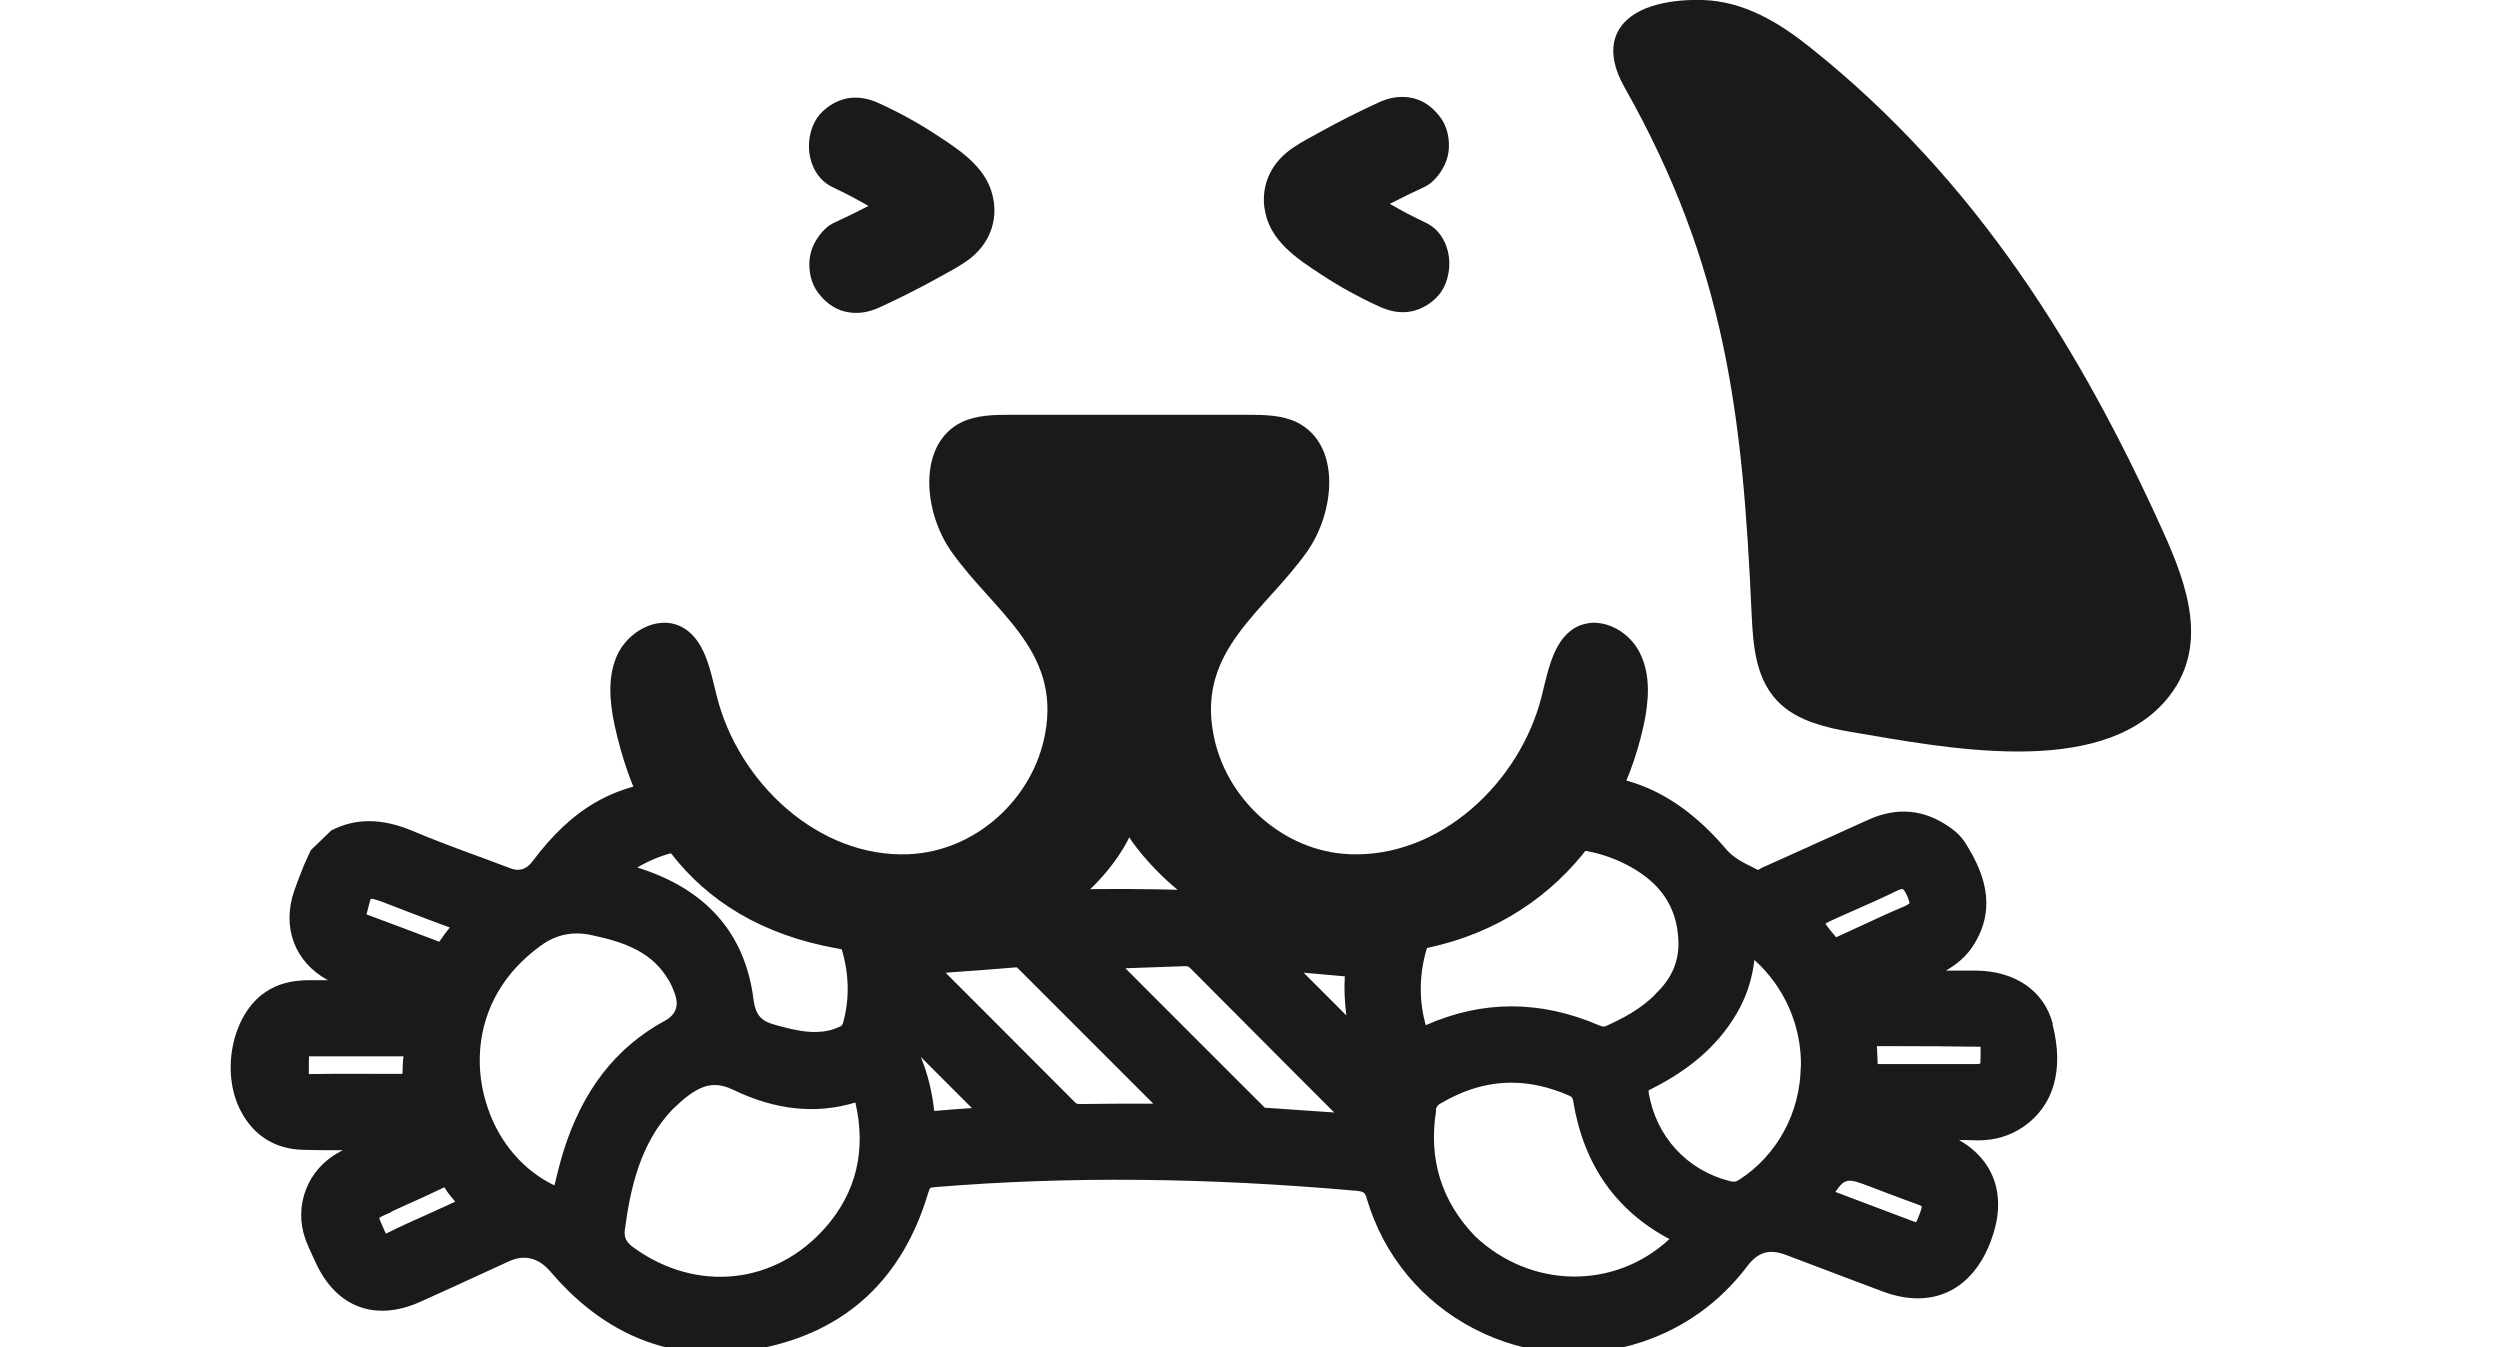
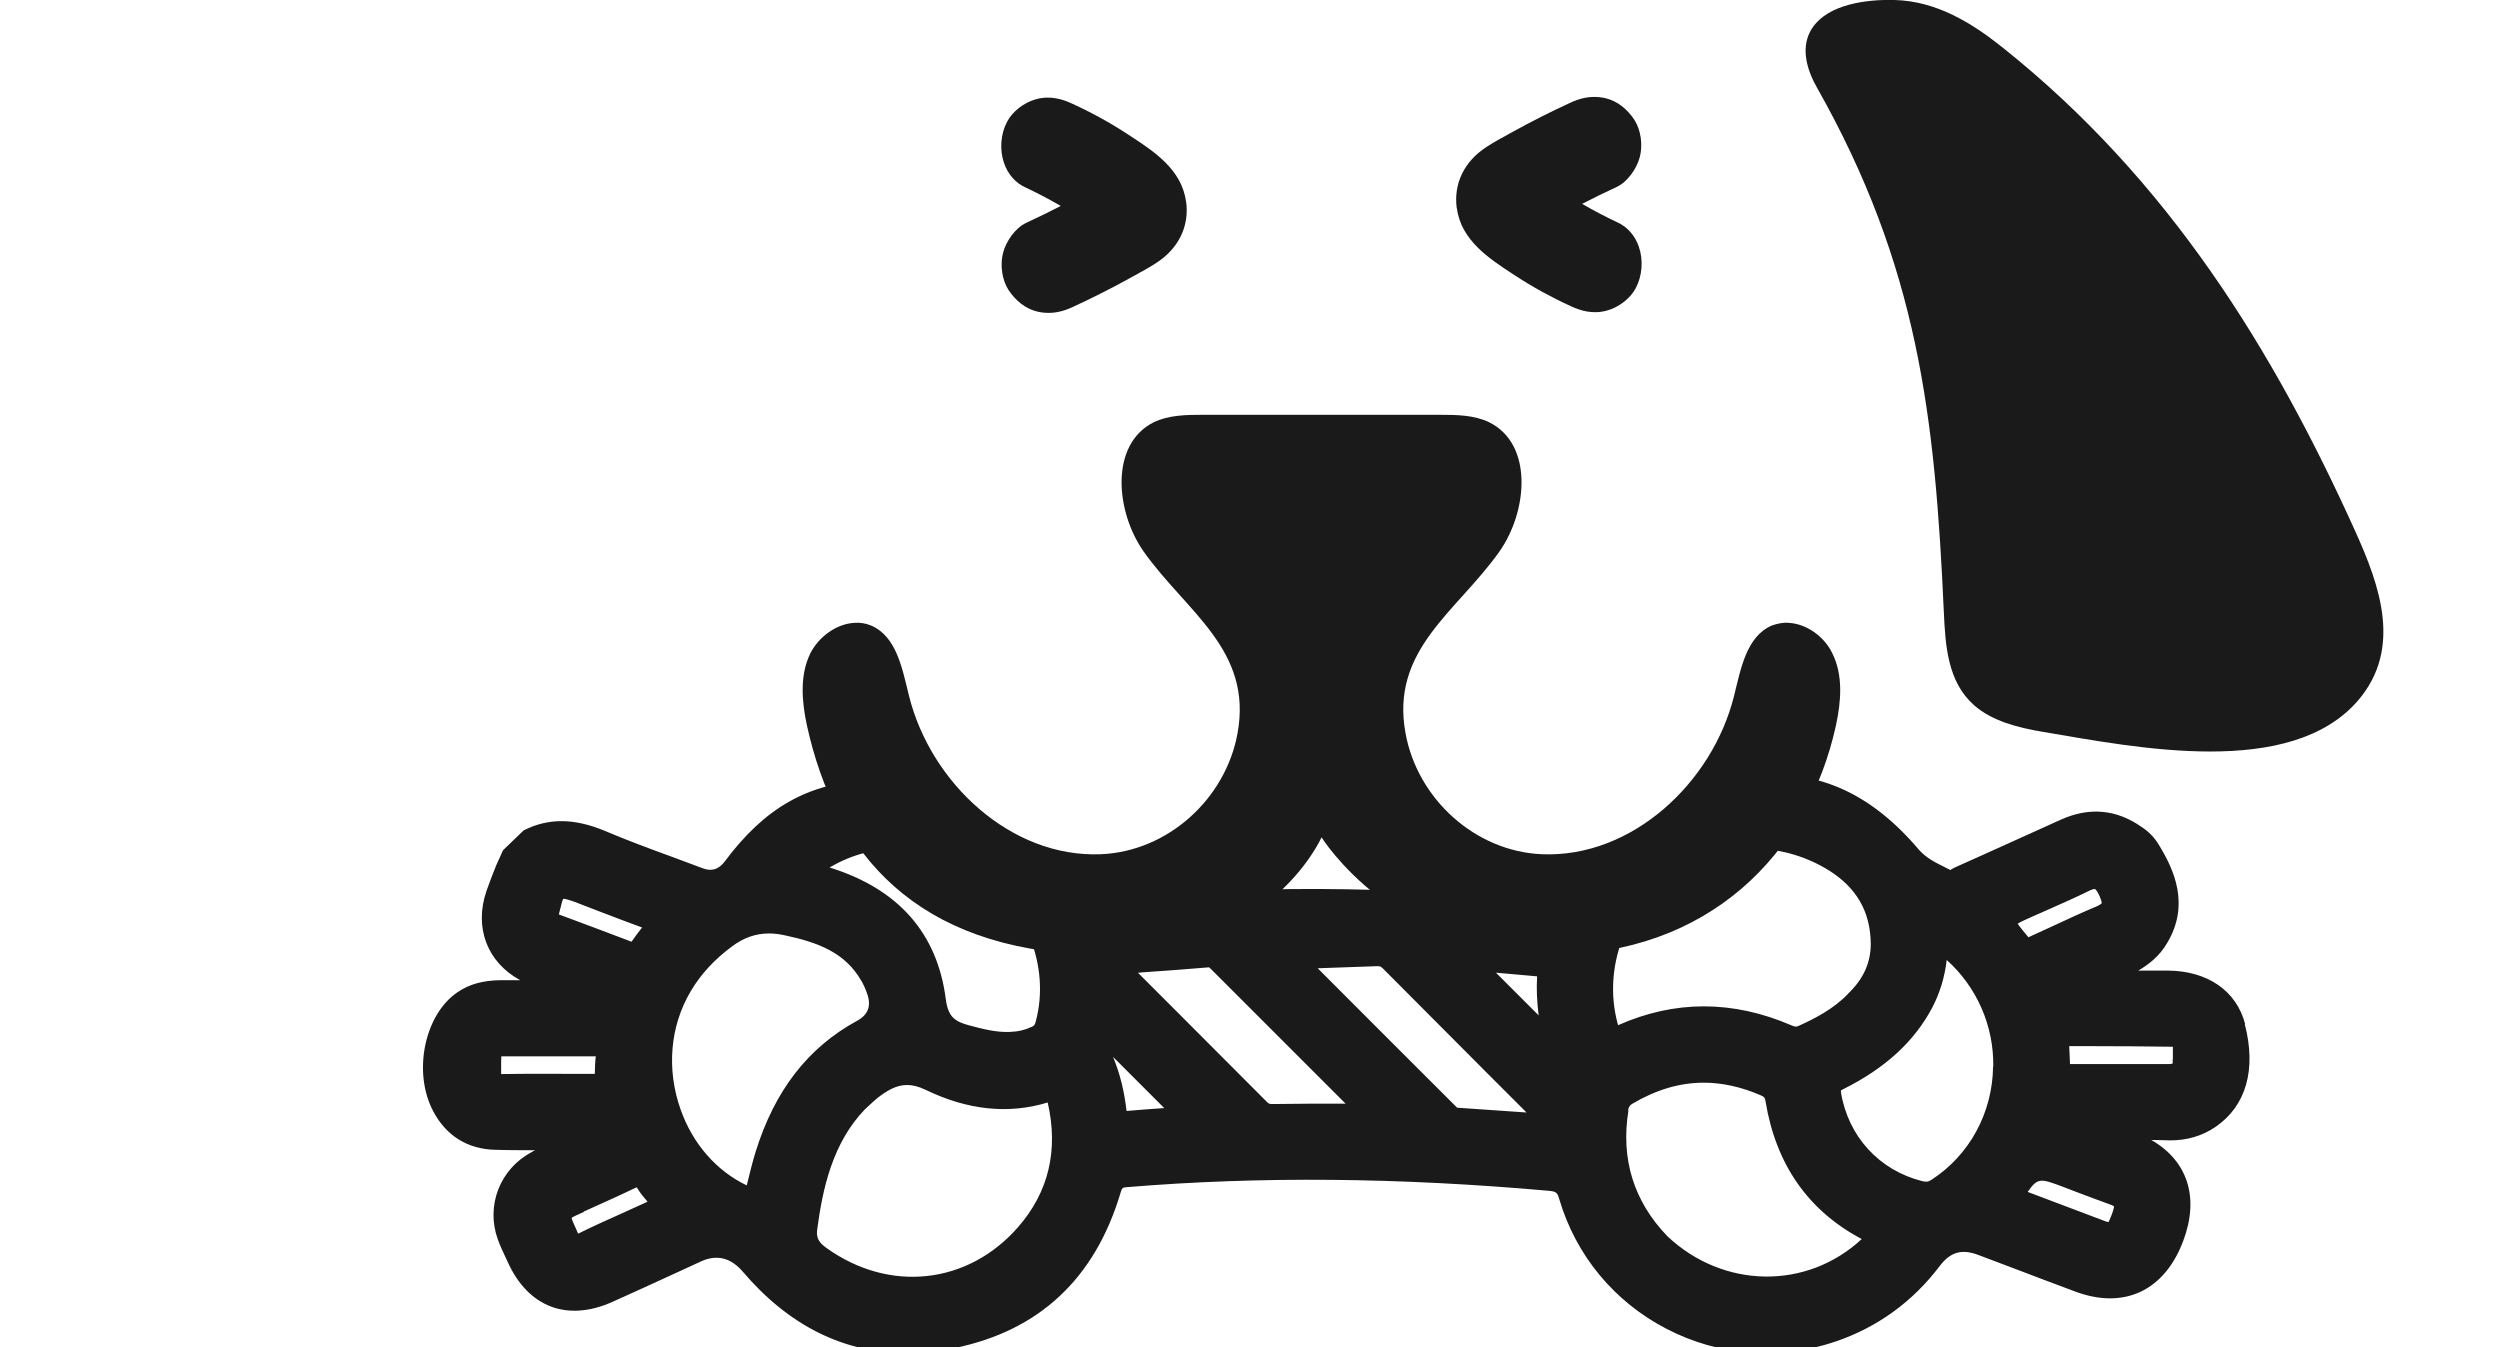
- <svg xmlns="http://www.w3.org/2000/svg" id="_레이어_2" data-name="레이어 2" viewBox="-12 0 130 70">
+ <svg xmlns="http://www.w3.org/2000/svg" id="_레이어_2" data-name="레이어 2" viewBox="-22 0 130 70">
  <defs>
    <style>
      .cls-1 {
        fill: #1a1a1a;
      }
    </style>
  </defs>
  <g id="_레이어_1-2" data-name="레이어 1">
    <g>
      <g>
        <path class="cls-1" d="M94.75,53.26h0c-.45-1.74-1.96-2.78-4.04-2.79-.5,0-1.01,0-1.52,0,.52-.3,1.1-.74,1.5-1.43,1.19-1.99,.38-3.8-.45-5.14-.21-.35-.5-.65-.88-.9-1.31-.92-2.72-1.04-4.19-.38-1.42,.64-2.83,1.28-4.25,1.92l-1.25,.56c-.05,.02-.1,.05-.15,.08-.04,.02-.11,.06-.1,.06l-.26-.13c-.54-.27-1.01-.5-1.39-.94-2.52-2.96-5.39-4.31-9.17-3.8-3.79,.51-3.84,4.26-9.61,6.33-.21,.07-.09,.2-.32,.18-8.33-.84-16-.87-23.47-.09-.06,0-.1,0-.12,0-.02,0-.03,0-.03,0,0,0-.03-.04-.07-.12-.46-1.03-2.1-.43-2.89-1.28-2.32-2.51-5.47-5.02-8.78-4.85-3.35,.17-5.55,1.49-7.62,4.25-.31,.42-.69,.54-1.15,.36-.5-.19-1-.37-1.5-.56-1.18-.43-2.4-.88-3.58-1.38-1.6-.67-2.95-.68-4.23-.03l-1.07,1.03-.35,.77c-.18,.44-.35,.89-.51,1.34-.66,1.92,.04,3.72,1.75,4.65-.34,0-.68,0-1.01,0-.89,.01-1.61,.19-2.24,.62-1.73,1.16-2.35,4.17-1.27,6.2,.67,1.27,1.79,1.97,3.23,2,.43,.01,.86,.02,1.29,.02,.26,0,.52,0,.78,0-.07,.03-.14,.07-.2,.11-1.63,.87-2.37,2.77-1.75,4.51,.11,.31,.25,.61,.39,.91l.13,.28c1.06,2.35,3.09,3.13,5.44,2.08,1.09-.49,2.17-.98,3.25-1.48l1.37-.63c.81-.37,1.54-.19,2.16,.53,2.4,2.82,5.26,4.24,8.52,4.24,.81,0,1.64-.09,2.49-.26,4.4-.9,7.31-3.61,8.64-8.08,.08-.26,.09-.27,.35-.29,6.93-.57,14.1-.5,21.9,.19,.4,.04,.46,.08,.56,.43,.87,2.94,2.86,5.34,5.58,6.75,2.74,1.42,5.86,1.65,8.79,.66,2.17-.74,4-2.06,5.41-3.92,.56-.74,1.15-.91,2.02-.58l1.8,.68c1.08,.41,2.15,.82,3.23,1.22,2.54,.95,4.65-.04,5.62-2.64,.85-2.26,.22-4.16-1.66-5.24,.33,0,.66,.01,.98,.02,.88,0,1.67-.23,2.37-.71,1.58-1.09,2.12-2.98,1.51-5.33Zm-3.77,1.82c.01,.16-.01,.22,0,.22,0,0-.05,.03-.19,.03h0c-1.35,0-2.7,0-4.06,0h-1.09s-.04-.93-.04-.93h1.18c1.37,0,2.74,.01,4.11,.03,.05,0,.08,0,.1,0,0,.07,0,.19,0,.27,0,.13,0,.25,0,.36Zm-3.68-8.12s-.07,.08-.25,.16c-.76,.32-1.52,.67-2.27,1.02-.41,.19-.81,.37-1.22,.56l-.08,.04c-.23-.27-.46-.55-.56-.71,.16-.1,.48-.24,.79-.38l.86-.38c.7-.31,1.4-.62,2.09-.96,.21-.1,.28-.08,.28-.08,0,0,.09,.04,.23,.35,.14,.32,.12,.4,.12,.4Zm-2.01,14.76l.65,.25c.61,.23,1.22,.46,1.83,.68,.11,.04,.15,.08,.16,.08,0,.02,0,.11-.12,.43-.05,.13-.14,.35-.17,.39,0,0-.04,0-.15-.04l-4.05-1.53c.52-.76,.68-.7,1.85-.26Zm-3.65-6.26c-.03,2.4-1.22,4.6-3.19,5.88h0c-.18,.12-.28,.13-.49,.08-2.24-.56-3.86-2.33-4.23-4.62,0-.05,0-.08-.01-.09,.02-.01,.06-.04,.16-.09,2.16-1.08,3.67-2.47,4.6-4.23,.39-.75,.64-1.56,.75-2.47,1.56,1.4,2.45,3.41,2.42,5.54Zm-7.56-3.76c-.76,.78-1.72,1.27-2.56,1.65-.09,.04-.16,.06-.36-.03-1.53-.66-3.05-.99-4.56-.99s-2.99,.33-4.46,.98l-.03-.11c-.76-2.87,.4-6,2.89-7.78,2.31-1.66,5.55-1.73,8.07-.18,1.47,.91,2.19,2.16,2.21,3.83,0,.99-.38,1.85-1.21,2.63Zm-11.42,6.04c.03-.18,.09-.27,.23-.35,1.22-.72,2.45-1.09,3.7-1.09,.97,0,1.96,.22,2.98,.66,.17,.08,.21,.12,.24,.32,.54,3.28,2.22,5.68,5,7.15-2.86,2.66-7.21,2.59-10.11-.15-1.75-1.82-2.43-4.02-2.02-6.54Zm-25.36-7.17c1.19-.08,2.4-.17,3.57-.27,.02,.01,.06,.06,.14,.13l6.96,6.96h-.03c-1.31,0-2.56,0-3.82,.02-.08,0-.15-.02-.22-.09-1.57-1.58-3.14-3.15-4.71-4.72l-2.02-2.02h.13Zm20.09,7.28c-1.21-.08-2.41-.17-3.62-.25-.02-.02-.04-.04-.06-.06l-.07-.07c-2.38-2.37-4.75-4.75-7.12-7.12,1.03-.04,2.07-.07,3.11-.11,.1,0,.17,.01,.27,.11,1.79,1.8,3.59,3.6,5.38,5.4l2.1,2.1Zm-18.85-.23c-.68,.05-1.32,.09-1.96,.15-.11-1-.34-1.94-.7-2.81l2.66,2.66Zm19.48-4.81l-2.23-2.23,2.14,.19c-.04,.64-.01,1.3,.08,2.04Zm-26.16,.31c-.05,.19-.1,.23-.2,.27-.36,.17-.74,.26-1.16,.27-.71,.03-1.42-.16-2.1-.34-.75-.2-1.1-.44-1.22-1.37-.44-3.43-2.47-5.73-6.04-6.84,2.32-1.38,5.32-1.34,7.62,.18,2.57,1.69,3.87,4.98,3.1,7.82Zm-9.08-2.14c.12,.21,.23,.45,.32,.72q.32,.92-.53,1.38c-2.57,1.4-4.29,3.64-5.28,6.82-.16,.52-.29,1.05-.42,1.58l-.04,.16c-1.57-.75-2.81-2.16-3.44-3.95-.74-2.09-.55-4.33,.53-6.15,.52-.88,1.23-1.65,2.15-2.33,.6-.45,1.23-.67,1.92-.67,.25,0,.51,.03,.79,.09,1.81,.38,3.18,.93,4,2.36Zm-2.28,12.91c.28-2.08,.79-4.45,2.47-6.2l.26-.24c.15-.14,.29-.27,.43-.38,.52-.4,.98-.65,1.51-.65,.29,0,.61,.08,.96,.25,2.19,1.06,4.31,1.28,6.35,.66,.57,2.48,.05,4.66-1.54,6.48-2.61,2.99-6.7,3.43-9.97,1.08-.42-.3-.54-.55-.47-1Zm-11.52-8.95c-.04,.29-.04,.59-.05,.9h-1.24c-1.16,0-2.33-.01-3.49,.01-.01,0-.03,0-.04,0-.05,0-.08,0-.1,0,0-.03,0-.09,0-.17v-.47c0-.09,.01-.19,.01-.28,.08,0,.15,0,.23,0,.13,0,.29,0,.47,0,.57,0,1.14,0,1.71,0,.83,0,1.67,0,2.5,0h.01Zm2.04-6.22l-.18,.25c-1.26-.48-2.51-.95-3.78-1.42,.06-.23,.18-.74,.22-.81,.15-.02,.61,.16,.79,.23l1.14,.44c.72,.28,1.45,.55,2.18,.82-.14,.17-.27,.35-.38,.5Zm-2.68,14.29l.68-.31c.67-.3,1.34-.6,2-.92,.04-.02,.07-.03,.09-.04,0,.01,.02,.03,.04,.06,.14,.24,.32,.45,.49,.65l.03,.04-1.43,.65c-.69,.31-1.39,.62-2.07,.96-.05,.02-.08,.04-.1,.05-.02-.03-.05-.09-.09-.19-.11-.25-.23-.5-.26-.63,.11-.08,.38-.19,.64-.31Z" />
        <g>
          <path class="cls-1" d="M58.65,49.65c8.16,.01,13.35-5.23,14.82-11.93,.27-1.25,.38-2.61-.19-3.75-.41-.86-1.32-1.52-2.24-1.58h0c-.3-.03-.61,.03-.91,.14-1.32,.57-1.61,2.26-1.96,3.66-1.13,4.53-5.32,8.42-9.98,8.23-3.48-.14-6.48-2.88-7.1-6.28-.81-4.35,2.66-6.32,4.88-9.46,1.47-2.09,1.77-5.58-.53-6.72-.78-.38-1.69-.39-2.56-.39h-12.33c-.87,0-1.77,.01-2.56,.39-2.28,1.14-1.99,4.63-.52,6.72,2.22,3.14,5.68,5.11,4.88,9.46-.62,3.4-3.62,6.14-7.11,6.28-4.66,.19-8.84-3.7-9.97-8.23-.35-1.4-.64-3.09-1.97-3.66-.28-.12-.6-.17-.9-.14-.92,.06-1.83,.73-2.26,1.58-.56,1.14-.45,2.5-.18,3.75,1.47,6.7,5.68,11.64,14.82,11.93s11.94-6.11,11.94-6.11c0,0,3.78,6.1,11.94,6.11Z" />
          <path class="cls-1" d="M72.27,1.41c-.06,.08-.11,.16-.15,.25-.47,.91-.15,1.99,.36,2.89,5.25,9.29,6.14,17.05,6.6,27.29,.08,1.72,.19,3.61,1.57,4.83,.94,.83,2.29,1.17,3.6,1.39,4.82,.81,12.88,2.46,16.39-1.66,2.28-2.69,1.11-5.95-.16-8.76-4.25-9.41-9.68-18.27-18.37-25.19C80.54,1.2,78.71,.06,76.52,0c-1.46-.04-3.42,.22-4.25,1.41Z" />
        </g>
      </g>
      <path class="cls-1" d="M39.67,10.47c-.22-1.66-1.69-2.61-2.86-3.38l-.17-.11c-.9-.59-1.88-1.13-2.89-1.59-.47-.22-1.12-.44-1.88-.23-.62,.17-1.23,.64-1.5,1.17-.34,.64-.4,1.46-.16,2.15,.2,.58,.59,1.03,1.12,1.27,.6,.28,1.21,.6,1.83,.96-.59,.3-1.19,.6-1.8,.88-.58,.27-1.04,.97-1.19,1.52-.18,.64-.07,1.42,.26,1.95,.39,.6,.92,1,1.5,1.14,.21,.05,.4,.07,.6,.07,.41,0,.81-.1,1.26-.31,1.02-.47,2.01-.97,2.95-1.49l.2-.11c.4-.22,.81-.44,1.19-.69,1.16-.75,1.72-1.91,1.55-3.18Z" />
      <path class="cls-1" d="M53.76,10.84c.22,1.66,1.69,2.61,2.86,3.38l.17,.11c.9,.59,1.88,1.13,2.89,1.59,.47,.22,1.12,.44,1.88,.23,.62-.17,1.23-.64,1.5-1.17,.34-.64,.4-1.46,.16-2.15-.2-.58-.59-1.03-1.12-1.27-.6-.28-1.21-.6-1.83-.96,.59-.3,1.19-.6,1.8-.88,.58-.27,1.04-.97,1.19-1.52,.18-.64,.07-1.42-.26-1.95-.39-.6-.92-1-1.5-1.14-.21-.05-.4-.07-.6-.07-.41,0-.81,.1-1.26,.31-1.02,.47-2.01,.97-2.95,1.49l-.2,.11c-.4,.22-.81,.44-1.19,.69-1.16,.75-1.72,1.91-1.55,3.18Z" />
    </g>
  </g>
</svg>
